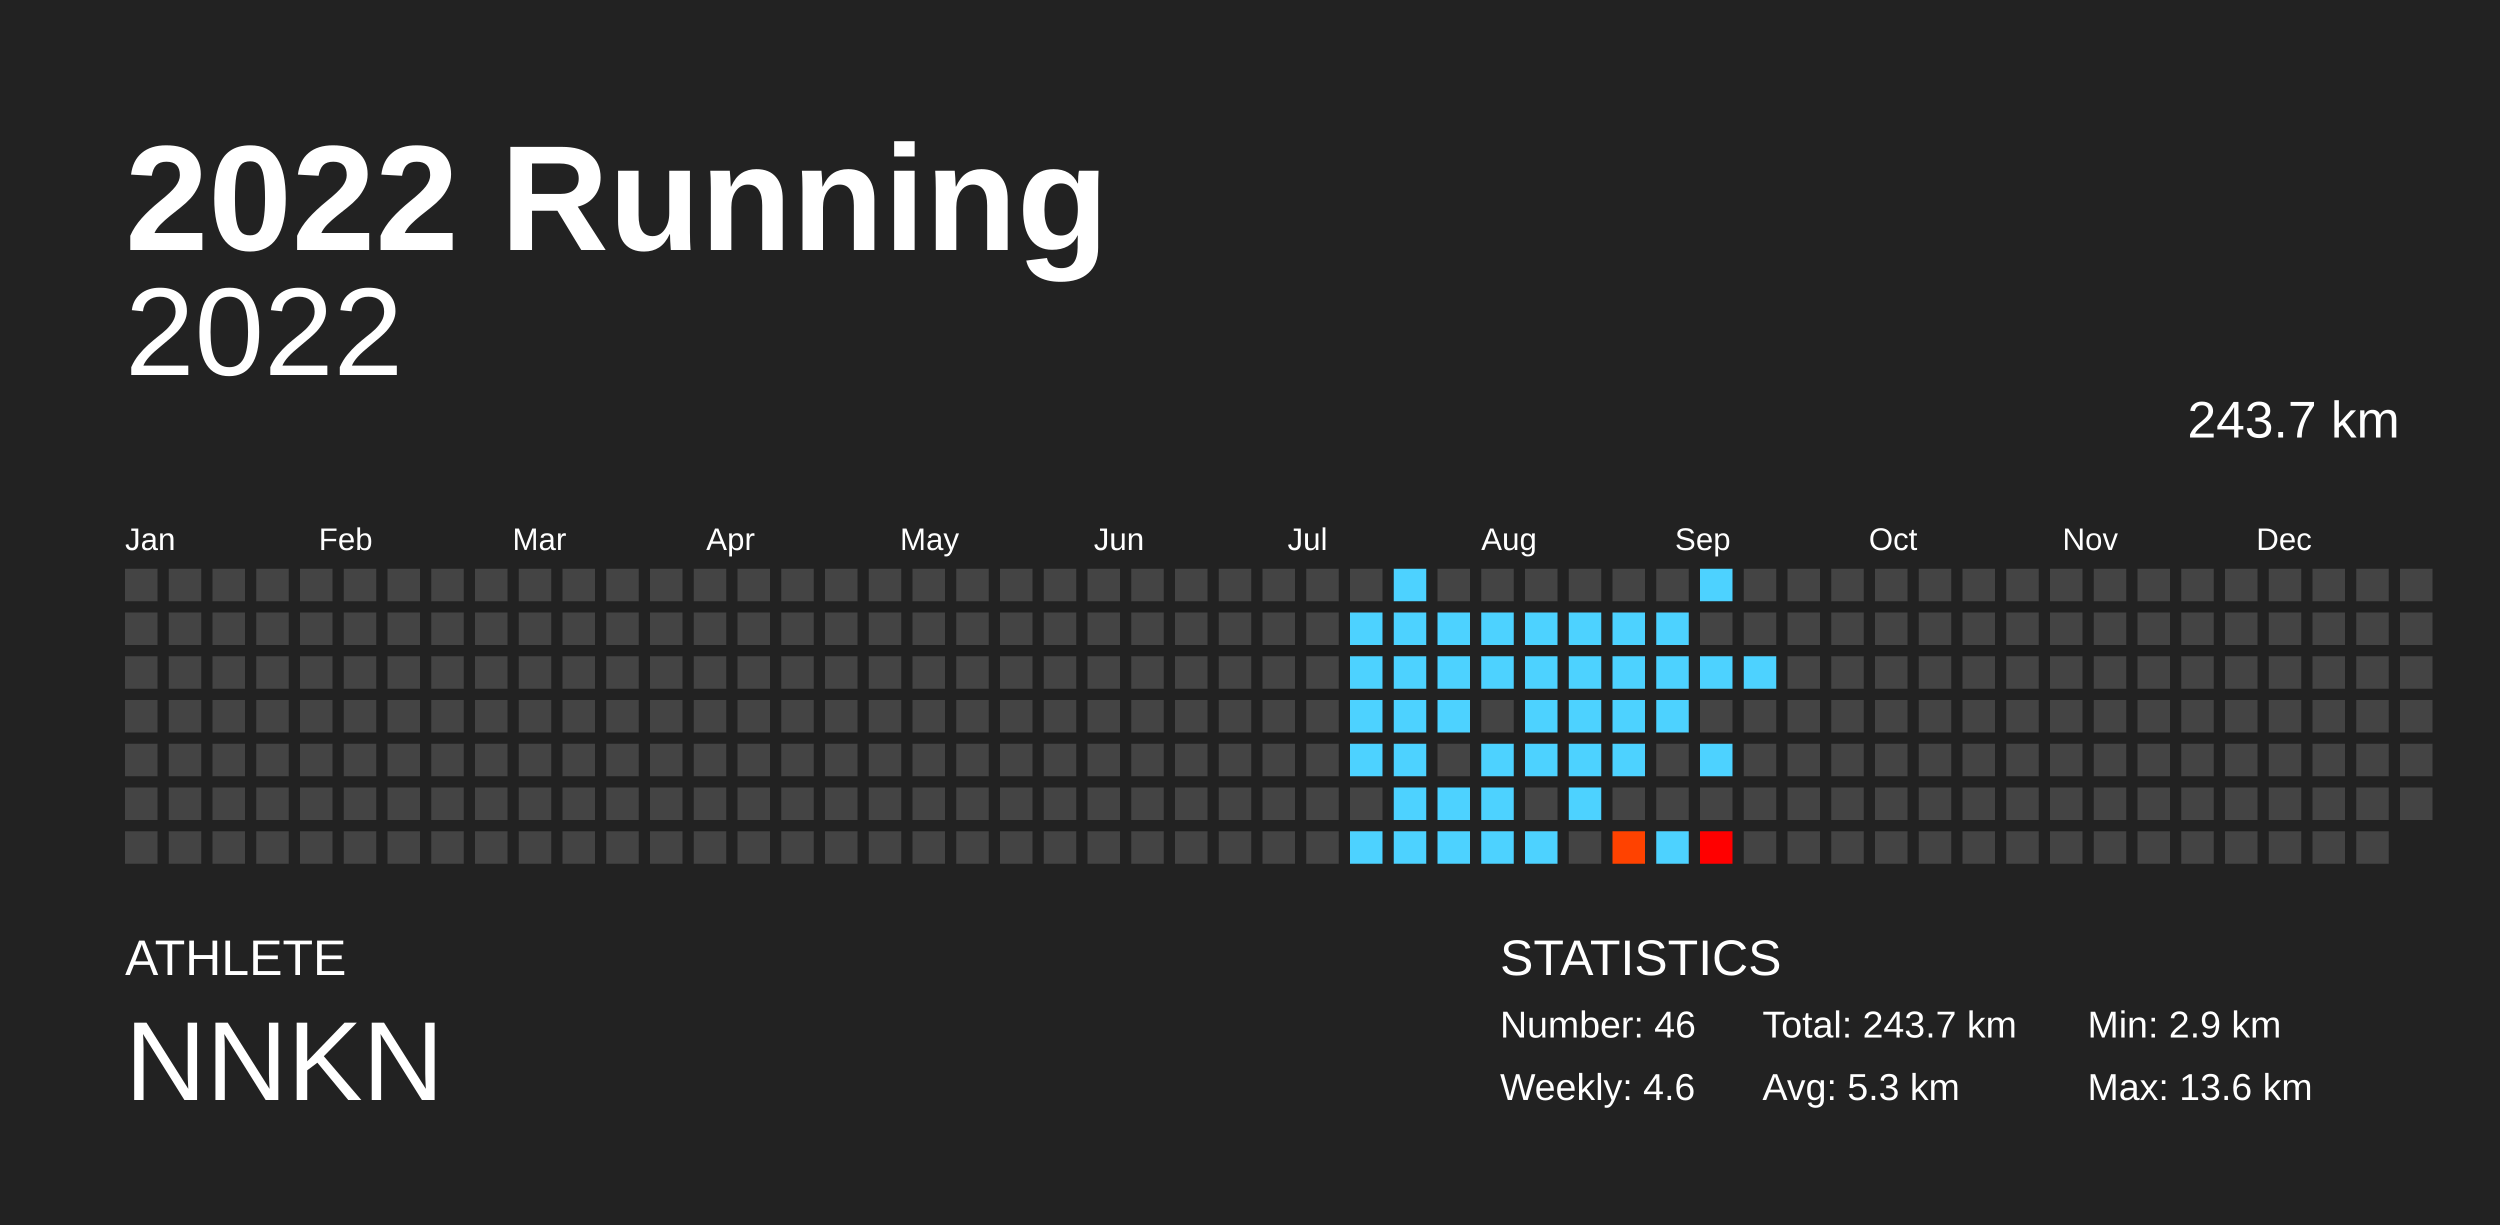
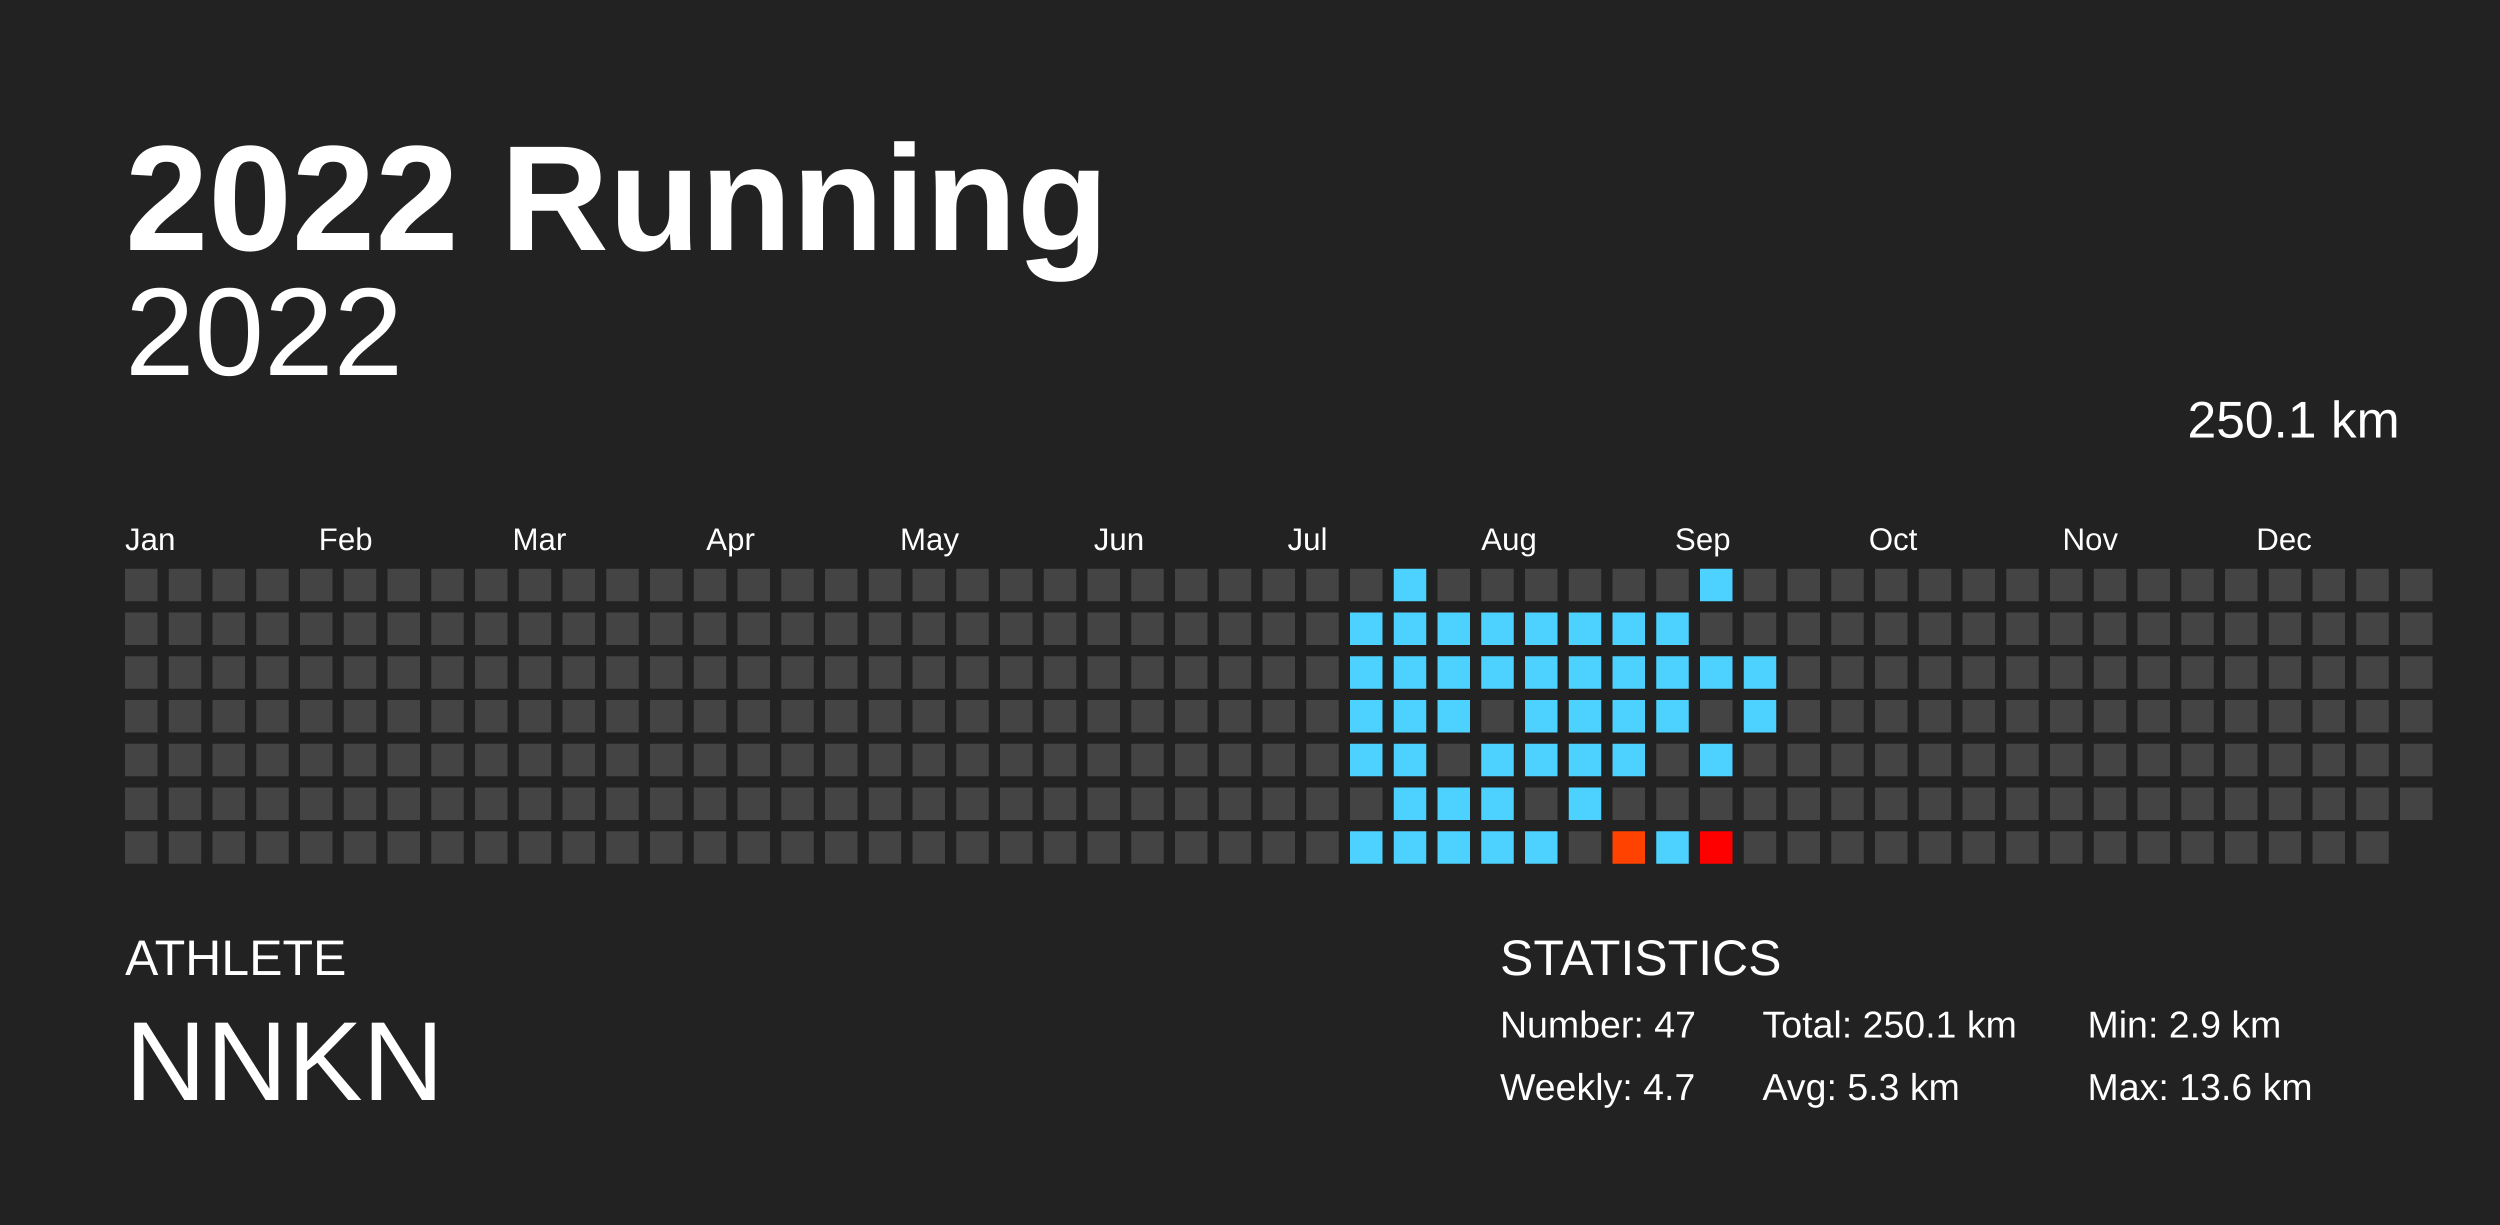
<svg xmlns="http://www.w3.org/2000/svg" baseProfile="full" height="98mm" version="1.1" viewBox="0,0,200,98" width="200mm">
  <defs />
  <rect fill="#222222" height="98" width="200" x="0" y="0" />
  <text fill="#FFFFFF" style="font-size:12px; font-family:Arial; font-weight:bold;" x="10" y="20">2022 Running</text>
  <text fill="#FFFFFF" style="font-size:4px; font-family:Arial" x="10" y="78">ATHLETE</text>
  <text fill="#FFFFFF" style="font-size:9px; font-family:Arial" x="10" y="88">NNKN</text>
  <text fill="#FFFFFF" style="font-size:4px; font-family:Arial" x="120" y="78">STATISTICS</text>
-   <text fill="#FFFFFF" style="font-size:3px; font-family:Arial" x="120" y="83">Number: 46</text>
-   <text fill="#FFFFFF" style="font-size:3px; font-family:Arial" x="120" y="88">Weekly: 4.6</text>
-   <text fill="#FFFFFF" style="font-size:3px; font-family:Arial" x="141" y="83">Total: 243.7 km</text>
+   <text fill="#FFFFFF" style="font-size:3px; font-family:Arial" x="120" y="83">Number: 47</text>
+   <text fill="#FFFFFF" style="font-size:3px; font-family:Arial" x="120" y="88">Weekly: 4.7</text>
+   <text fill="#FFFFFF" style="font-size:3px; font-family:Arial" x="141" y="83">Total: 250.1 km</text>
  <text fill="#FFFFFF" style="font-size:3px; font-family:Arial" x="141" y="88">Avg: 5.3 km</text>
  <text fill="#FFFFFF" style="font-size:3px; font-family:Arial" x="167" y="83">Min: 2.9 km</text>
  <text fill="#FFFFFF" style="font-size:3px; font-family:Arial" x="167" y="88">Max: 13.6 km</text>
  <text alignment-baseline="hanging" fill="#FFFFFF" style="font-size:10.0px; font-family:Arial;" x="10" y="30">2022</text>
-   <text alignment-baseline="hanging" fill="#FFFFFF" style="font-size:4.125px; font-family:Arial;" x="175" y="35">243.7 km</text>
+   <text alignment-baseline="hanging" fill="#FFFFFF" style="font-size:4.125px; font-family:Arial;" x="175" y="35">250.1 km</text>
  <text fill="#FFFFFF" style="font-size:2.5px; font-family:Arial" x="10.0" y="44">Jan</text>
  <text fill="#FFFFFF" style="font-size:2.5px; font-family:Arial" x="25.5" y="44">Feb</text>
  <text fill="#FFFFFF" style="font-size:2.5px; font-family:Arial" x="41.0" y="44">Mar</text>
  <text fill="#FFFFFF" style="font-size:2.5px; font-family:Arial" x="56.5" y="44">Apr</text>
  <text fill="#FFFFFF" style="font-size:2.5px; font-family:Arial" x="72.0" y="44">May</text>
  <text fill="#FFFFFF" style="font-size:2.5px; font-family:Arial" x="87.5" y="44">Jun</text>
  <text fill="#FFFFFF" style="font-size:2.5px; font-family:Arial" x="103.0" y="44">Jul</text>
  <text fill="#FFFFFF" style="font-size:2.5px; font-family:Arial" x="118.5" y="44">Aug</text>
  <text fill="#FFFFFF" style="font-size:2.5px; font-family:Arial" x="134.0" y="44">Sep</text>
  <text fill="#FFFFFF" style="font-size:2.5px; font-family:Arial" x="149.5" y="44">Oct</text>
  <text fill="#FFFFFF" style="font-size:2.5px; font-family:Arial" x="165.0" y="44">Nov</text>
  <text fill="#FFFFFF" style="font-size:2.5px; font-family:Arial" x="180.5" y="44">Dec</text>
  <rect fill="#444444" height="2.6" width="2.6" x="10.0" y="45.5" />
  <rect fill="#444444" height="2.6" width="2.6" x="10.0" y="49.0" />
  <rect fill="#444444" height="2.6" width="2.6" x="10.0" y="52.5" />
  <rect fill="#444444" height="2.6" width="2.6" x="10.0" y="56.0" />
  <rect fill="#444444" height="2.6" width="2.6" x="10.0" y="59.5" />
  <rect fill="#444444" height="2.6" width="2.6" x="10.0" y="63.0" />
  <rect fill="#444444" height="2.6" width="2.6" x="10.0" y="66.5" />
  <rect fill="#444444" height="2.6" width="2.6" x="13.5" y="45.5" />
  <rect fill="#444444" height="2.6" width="2.6" x="13.5" y="49.0" />
  <rect fill="#444444" height="2.6" width="2.6" x="13.5" y="52.5" />
  <rect fill="#444444" height="2.6" width="2.6" x="13.5" y="56.0" />
  <rect fill="#444444" height="2.6" width="2.6" x="13.5" y="59.5" />
  <rect fill="#444444" height="2.6" width="2.6" x="13.5" y="63.0" />
  <rect fill="#444444" height="2.6" width="2.6" x="13.5" y="66.5" />
  <rect fill="#444444" height="2.6" width="2.6" x="17.0" y="45.5" />
  <rect fill="#444444" height="2.6" width="2.6" x="17.0" y="49.0" />
  <rect fill="#444444" height="2.6" width="2.6" x="17.0" y="52.5" />
  <rect fill="#444444" height="2.6" width="2.6" x="17.0" y="56.0" />
  <rect fill="#444444" height="2.6" width="2.6" x="17.0" y="59.5" />
  <rect fill="#444444" height="2.6" width="2.6" x="17.0" y="63.0" />
  <rect fill="#444444" height="2.6" width="2.6" x="17.0" y="66.5" />
  <rect fill="#444444" height="2.6" width="2.6" x="20.5" y="45.5" />
  <rect fill="#444444" height="2.6" width="2.6" x="20.5" y="49.0" />
  <rect fill="#444444" height="2.6" width="2.6" x="20.5" y="52.5" />
  <rect fill="#444444" height="2.6" width="2.6" x="20.5" y="56.0" />
  <rect fill="#444444" height="2.6" width="2.6" x="20.5" y="59.5" />
  <rect fill="#444444" height="2.6" width="2.6" x="20.5" y="63.0" />
  <rect fill="#444444" height="2.6" width="2.6" x="20.5" y="66.5" />
  <rect fill="#444444" height="2.6" width="2.6" x="24.0" y="45.5" />
  <rect fill="#444444" height="2.6" width="2.6" x="24.0" y="49.0" />
  <rect fill="#444444" height="2.6" width="2.6" x="24.0" y="52.5" />
  <rect fill="#444444" height="2.6" width="2.6" x="24.0" y="56.0" />
  <rect fill="#444444" height="2.6" width="2.6" x="24.0" y="59.5" />
  <rect fill="#444444" height="2.6" width="2.6" x="24.0" y="63.0" />
  <rect fill="#444444" height="2.6" width="2.6" x="24.0" y="66.5" />
  <rect fill="#444444" height="2.6" width="2.6" x="27.5" y="45.5" />
  <rect fill="#444444" height="2.6" width="2.6" x="27.5" y="49.0" />
  <rect fill="#444444" height="2.6" width="2.6" x="27.5" y="52.5" />
  <rect fill="#444444" height="2.6" width="2.6" x="27.5" y="56.0" />
  <rect fill="#444444" height="2.6" width="2.6" x="27.5" y="59.5" />
  <rect fill="#444444" height="2.6" width="2.6" x="27.5" y="63.0" />
  <rect fill="#444444" height="2.6" width="2.6" x="27.5" y="66.5" />
  <rect fill="#444444" height="2.6" width="2.6" x="31.0" y="45.5" />
  <rect fill="#444444" height="2.6" width="2.6" x="31.0" y="49.0" />
  <rect fill="#444444" height="2.6" width="2.6" x="31.0" y="52.5" />
  <rect fill="#444444" height="2.6" width="2.6" x="31.0" y="56.0" />
  <rect fill="#444444" height="2.6" width="2.6" x="31.0" y="59.5" />
  <rect fill="#444444" height="2.6" width="2.6" x="31.0" y="63.0" />
  <rect fill="#444444" height="2.6" width="2.6" x="31.0" y="66.5" />
  <rect fill="#444444" height="2.6" width="2.6" x="34.5" y="45.5" />
  <rect fill="#444444" height="2.6" width="2.6" x="34.5" y="49.0" />
  <rect fill="#444444" height="2.6" width="2.6" x="34.5" y="52.5" />
  <rect fill="#444444" height="2.6" width="2.6" x="34.5" y="56.0" />
  <rect fill="#444444" height="2.6" width="2.6" x="34.5" y="59.5" />
  <rect fill="#444444" height="2.6" width="2.6" x="34.5" y="63.0" />
  <rect fill="#444444" height="2.6" width="2.6" x="34.5" y="66.5" />
  <rect fill="#444444" height="2.6" width="2.6" x="38.0" y="45.5" />
  <rect fill="#444444" height="2.6" width="2.6" x="38.0" y="49.0" />
  <rect fill="#444444" height="2.6" width="2.6" x="38.0" y="52.5" />
  <rect fill="#444444" height="2.6" width="2.6" x="38.0" y="56.0" />
  <rect fill="#444444" height="2.6" width="2.6" x="38.0" y="59.5" />
  <rect fill="#444444" height="2.6" width="2.6" x="38.0" y="63.0" />
  <rect fill="#444444" height="2.6" width="2.6" x="38.0" y="66.5" />
  <rect fill="#444444" height="2.6" width="2.6" x="41.5" y="45.5" />
  <rect fill="#444444" height="2.6" width="2.6" x="41.5" y="49.0" />
  <rect fill="#444444" height="2.6" width="2.6" x="41.5" y="52.5" />
  <rect fill="#444444" height="2.6" width="2.6" x="41.5" y="56.0" />
  <rect fill="#444444" height="2.6" width="2.6" x="41.5" y="59.5" />
  <rect fill="#444444" height="2.6" width="2.6" x="41.5" y="63.0" />
  <rect fill="#444444" height="2.6" width="2.6" x="41.5" y="66.5" />
  <rect fill="#444444" height="2.6" width="2.6" x="45.0" y="45.5" />
  <rect fill="#444444" height="2.6" width="2.6" x="45.0" y="49.0" />
  <rect fill="#444444" height="2.6" width="2.6" x="45.0" y="52.5" />
  <rect fill="#444444" height="2.6" width="2.6" x="45.0" y="56.0" />
  <rect fill="#444444" height="2.6" width="2.6" x="45.0" y="59.5" />
  <rect fill="#444444" height="2.6" width="2.6" x="45.0" y="63.0" />
  <rect fill="#444444" height="2.6" width="2.6" x="45.0" y="66.5" />
  <rect fill="#444444" height="2.6" width="2.6" x="48.5" y="45.5" />
  <rect fill="#444444" height="2.6" width="2.6" x="48.5" y="49.0" />
  <rect fill="#444444" height="2.6" width="2.6" x="48.5" y="52.5" />
  <rect fill="#444444" height="2.6" width="2.6" x="48.5" y="56.0" />
  <rect fill="#444444" height="2.6" width="2.6" x="48.5" y="59.5" />
  <rect fill="#444444" height="2.6" width="2.6" x="48.5" y="63.0" />
  <rect fill="#444444" height="2.6" width="2.6" x="48.5" y="66.5" />
  <rect fill="#444444" height="2.6" width="2.6" x="52.0" y="45.5" />
  <rect fill="#444444" height="2.6" width="2.6" x="52.0" y="49.0" />
  <rect fill="#444444" height="2.6" width="2.6" x="52.0" y="52.5" />
  <rect fill="#444444" height="2.6" width="2.6" x="52.0" y="56.0" />
  <rect fill="#444444" height="2.6" width="2.6" x="52.0" y="59.5" />
  <rect fill="#444444" height="2.6" width="2.6" x="52.0" y="63.0" />
  <rect fill="#444444" height="2.6" width="2.6" x="52.0" y="66.5" />
  <rect fill="#444444" height="2.6" width="2.6" x="55.5" y="45.5" />
  <rect fill="#444444" height="2.6" width="2.6" x="55.5" y="49.0" />
  <rect fill="#444444" height="2.6" width="2.6" x="55.5" y="52.5" />
  <rect fill="#444444" height="2.6" width="2.6" x="55.5" y="56.0" />
  <rect fill="#444444" height="2.6" width="2.6" x="55.5" y="59.5" />
  <rect fill="#444444" height="2.6" width="2.6" x="55.5" y="63.0" />
  <rect fill="#444444" height="2.6" width="2.6" x="55.5" y="66.5" />
  <rect fill="#444444" height="2.6" width="2.6" x="59.0" y="45.5" />
  <rect fill="#444444" height="2.6" width="2.6" x="59.0" y="49.0" />
  <rect fill="#444444" height="2.6" width="2.6" x="59.0" y="52.5" />
  <rect fill="#444444" height="2.6" width="2.6" x="59.0" y="56.0" />
  <rect fill="#444444" height="2.6" width="2.6" x="59.0" y="59.5" />
  <rect fill="#444444" height="2.6" width="2.6" x="59.0" y="63.0" />
  <rect fill="#444444" height="2.6" width="2.6" x="59.0" y="66.5" />
  <rect fill="#444444" height="2.6" width="2.6" x="62.5" y="45.5" />
  <rect fill="#444444" height="2.6" width="2.6" x="62.5" y="49.0" />
  <rect fill="#444444" height="2.6" width="2.6" x="62.5" y="52.5" />
  <rect fill="#444444" height="2.6" width="2.6" x="62.5" y="56.0" />
  <rect fill="#444444" height="2.6" width="2.6" x="62.5" y="59.5" />
  <rect fill="#444444" height="2.6" width="2.6" x="62.5" y="63.0" />
  <rect fill="#444444" height="2.6" width="2.6" x="62.5" y="66.5" />
  <rect fill="#444444" height="2.6" width="2.6" x="66.0" y="45.5" />
  <rect fill="#444444" height="2.6" width="2.6" x="66.0" y="49.0" />
  <rect fill="#444444" height="2.6" width="2.6" x="66.0" y="52.5" />
  <rect fill="#444444" height="2.6" width="2.6" x="66.0" y="56.0" />
  <rect fill="#444444" height="2.6" width="2.6" x="66.0" y="59.5" />
  <rect fill="#444444" height="2.6" width="2.6" x="66.0" y="63.0" />
  <rect fill="#444444" height="2.6" width="2.6" x="66.0" y="66.5" />
  <rect fill="#444444" height="2.6" width="2.6" x="69.5" y="45.5" />
  <rect fill="#444444" height="2.6" width="2.6" x="69.5" y="49.0" />
  <rect fill="#444444" height="2.6" width="2.6" x="69.5" y="52.5" />
  <rect fill="#444444" height="2.6" width="2.6" x="69.5" y="56.0" />
  <rect fill="#444444" height="2.6" width="2.6" x="69.5" y="59.5" />
  <rect fill="#444444" height="2.6" width="2.6" x="69.5" y="63.0" />
  <rect fill="#444444" height="2.6" width="2.6" x="69.5" y="66.5" />
  <rect fill="#444444" height="2.6" width="2.6" x="73.0" y="45.5" />
  <rect fill="#444444" height="2.6" width="2.6" x="73.0" y="49.0" />
  <rect fill="#444444" height="2.6" width="2.6" x="73.0" y="52.5" />
  <rect fill="#444444" height="2.6" width="2.6" x="73.0" y="56.0" />
  <rect fill="#444444" height="2.6" width="2.6" x="73.0" y="59.5" />
  <rect fill="#444444" height="2.6" width="2.6" x="73.0" y="63.0" />
  <rect fill="#444444" height="2.6" width="2.6" x="73.0" y="66.5" />
  <rect fill="#444444" height="2.6" width="2.6" x="76.5" y="45.5" />
  <rect fill="#444444" height="2.6" width="2.6" x="76.5" y="49.0" />
  <rect fill="#444444" height="2.6" width="2.6" x="76.5" y="52.5" />
  <rect fill="#444444" height="2.6" width="2.6" x="76.5" y="56.0" />
  <rect fill="#444444" height="2.6" width="2.6" x="76.5" y="59.5" />
  <rect fill="#444444" height="2.6" width="2.6" x="76.5" y="63.0" />
  <rect fill="#444444" height="2.6" width="2.6" x="76.5" y="66.5" />
  <rect fill="#444444" height="2.6" width="2.6" x="80.0" y="45.5" />
  <rect fill="#444444" height="2.6" width="2.6" x="80.0" y="49.0" />
  <rect fill="#444444" height="2.6" width="2.6" x="80.0" y="52.5" />
  <rect fill="#444444" height="2.6" width="2.6" x="80.0" y="56.0" />
  <rect fill="#444444" height="2.6" width="2.6" x="80.0" y="59.5" />
  <rect fill="#444444" height="2.6" width="2.6" x="80.0" y="63.0" />
  <rect fill="#444444" height="2.6" width="2.6" x="80.0" y="66.5" />
  <rect fill="#444444" height="2.6" width="2.6" x="83.5" y="45.5" />
  <rect fill="#444444" height="2.6" width="2.6" x="83.5" y="49.0" />
  <rect fill="#444444" height="2.6" width="2.6" x="83.5" y="52.5" />
  <rect fill="#444444" height="2.6" width="2.6" x="83.5" y="56.0" />
  <rect fill="#444444" height="2.6" width="2.6" x="83.5" y="59.5" />
  <rect fill="#444444" height="2.6" width="2.6" x="83.5" y="63.0" />
  <rect fill="#444444" height="2.6" width="2.6" x="83.5" y="66.5" />
  <rect fill="#444444" height="2.6" width="2.6" x="87.0" y="45.5" />
  <rect fill="#444444" height="2.6" width="2.6" x="87.0" y="49.0" />
  <rect fill="#444444" height="2.6" width="2.6" x="87.0" y="52.5" />
  <rect fill="#444444" height="2.6" width="2.6" x="87.0" y="56.0" />
  <rect fill="#444444" height="2.6" width="2.6" x="87.0" y="59.5" />
  <rect fill="#444444" height="2.6" width="2.6" x="87.0" y="63.0" />
  <rect fill="#444444" height="2.6" width="2.6" x="87.0" y="66.5" />
  <rect fill="#444444" height="2.6" width="2.6" x="90.5" y="45.5" />
  <rect fill="#444444" height="2.6" width="2.6" x="90.5" y="49.0" />
  <rect fill="#444444" height="2.6" width="2.6" x="90.5" y="52.5" />
  <rect fill="#444444" height="2.6" width="2.6" x="90.5" y="56.0" />
  <rect fill="#444444" height="2.6" width="2.6" x="90.5" y="59.5" />
  <rect fill="#444444" height="2.6" width="2.6" x="90.5" y="63.0" />
  <rect fill="#444444" height="2.6" width="2.6" x="90.5" y="66.5" />
  <rect fill="#444444" height="2.6" width="2.6" x="94.0" y="45.5" />
  <rect fill="#444444" height="2.6" width="2.6" x="94.0" y="49.0" />
  <rect fill="#444444" height="2.6" width="2.6" x="94.0" y="52.5" />
  <rect fill="#444444" height="2.6" width="2.6" x="94.0" y="56.0" />
  <rect fill="#444444" height="2.6" width="2.6" x="94.0" y="59.5" />
  <rect fill="#444444" height="2.6" width="2.6" x="94.0" y="63.0" />
  <rect fill="#444444" height="2.6" width="2.6" x="94.0" y="66.5" />
  <rect fill="#444444" height="2.6" width="2.6" x="97.5" y="45.5" />
  <rect fill="#444444" height="2.6" width="2.6" x="97.5" y="49.0" />
  <rect fill="#444444" height="2.6" width="2.6" x="97.5" y="52.5" />
  <rect fill="#444444" height="2.6" width="2.6" x="97.5" y="56.0" />
  <rect fill="#444444" height="2.6" width="2.6" x="97.5" y="59.5" />
  <rect fill="#444444" height="2.6" width="2.6" x="97.5" y="63.0" />
  <rect fill="#444444" height="2.6" width="2.6" x="97.5" y="66.5" />
  <rect fill="#444444" height="2.6" width="2.6" x="101.0" y="45.5" />
  <rect fill="#444444" height="2.6" width="2.6" x="101.0" y="49.0" />
  <rect fill="#444444" height="2.6" width="2.6" x="101.0" y="52.5" />
  <rect fill="#444444" height="2.6" width="2.6" x="101.0" y="56.0" />
  <rect fill="#444444" height="2.6" width="2.6" x="101.0" y="59.5" />
  <rect fill="#444444" height="2.6" width="2.6" x="101.0" y="63.0" />
  <rect fill="#444444" height="2.6" width="2.6" x="101.0" y="66.5" />
  <rect fill="#444444" height="2.6" width="2.6" x="104.5" y="45.5" />
  <rect fill="#444444" height="2.6" width="2.6" x="104.5" y="49.0" />
  <rect fill="#444444" height="2.6" width="2.6" x="104.5" y="52.5" />
  <rect fill="#444444" height="2.6" width="2.6" x="104.5" y="56.0" />
  <rect fill="#444444" height="2.6" width="2.6" x="104.5" y="59.5" />
  <rect fill="#444444" height="2.6" width="2.6" x="104.5" y="63.0" />
  <rect fill="#444444" height="2.6" width="2.6" x="104.5" y="66.5" />
  <rect fill="#444444" height="2.6" width="2.6" x="108.0" y="45.5" />
  <rect fill="#4dd2ff" height="2.6" width="2.6" x="108.0" y="49.0" />
  <rect fill="#4dd2ff" height="2.6" width="2.6" x="108.0" y="52.5" />
  <rect fill="#4dd2ff" height="2.6" width="2.6" x="108.0" y="56.0" />
  <rect fill="#4dd2ff" height="2.6" width="2.6" x="108.0" y="59.5" />
  <rect fill="#444444" height="2.6" width="2.6" x="108.0" y="63.0" />
  <rect fill="#4dd2ff" height="2.6" width="2.6" x="108.0" y="66.5" />
  <rect fill="#4dd2ff" height="2.6" width="2.6" x="111.5" y="45.5" />
  <rect fill="#4dd2ff" height="2.6" width="2.6" x="111.5" y="49.0" />
  <rect fill="#4dd2ff" height="2.6" width="2.6" x="111.5" y="52.5" />
  <rect fill="#4dd2ff" height="2.6" width="2.6" x="111.5" y="56.0" />
  <rect fill="#4dd2ff" height="2.6" width="2.6" x="111.5" y="59.5" />
  <rect fill="#4dd2ff" height="2.6" width="2.6" x="111.5" y="63.0" />
  <rect fill="#4dd2ff" height="2.6" width="2.6" x="111.5" y="66.5" />
  <rect fill="#444444" height="2.6" width="2.6" x="115.0" y="45.5" />
  <rect fill="#4dd2ff" height="2.6" width="2.6" x="115.0" y="49.0" />
  <rect fill="#4dd2ff" height="2.6" width="2.6" x="115.0" y="52.5" />
  <rect fill="#4dd2ff" height="2.6" width="2.6" x="115.0" y="56.0" />
  <rect fill="#444444" height="2.6" width="2.6" x="115.0" y="59.5" />
  <rect fill="#4dd2ff" height="2.6" width="2.6" x="115.0" y="63.0" />
  <rect fill="#4dd2ff" height="2.6" width="2.6" x="115.0" y="66.5" />
  <rect fill="#444444" height="2.6" width="2.6" x="118.5" y="45.5" />
  <rect fill="#4dd2ff" height="2.6" width="2.6" x="118.5" y="49.0" />
  <rect fill="#4dd2ff" height="2.6" width="2.6" x="118.5" y="52.5" />
  <rect fill="#444444" height="2.6" width="2.6" x="118.5" y="56.0" />
  <rect fill="#4dd2ff" height="2.6" width="2.6" x="118.5" y="59.5" />
  <rect fill="#4dd2ff" height="2.6" width="2.6" x="118.5" y="63.0" />
  <rect fill="#4dd2ff" height="2.6" width="2.6" x="118.5" y="66.5" />
  <rect fill="#444444" height="2.6" width="2.6" x="122.0" y="45.5" />
  <rect fill="#4dd2ff" height="2.6" width="2.6" x="122.0" y="49.0" />
  <rect fill="#4dd2ff" height="2.6" width="2.6" x="122.0" y="52.5" />
  <rect fill="#4dd2ff" height="2.6" width="2.6" x="122.0" y="56.0" />
  <rect fill="#4dd2ff" height="2.6" width="2.6" x="122.0" y="59.5" />
  <rect fill="#444444" height="2.6" width="2.6" x="122.0" y="63.0" />
  <rect fill="#4dd2ff" height="2.6" width="2.6" x="122.0" y="66.5" />
  <rect fill="#444444" height="2.6" width="2.6" x="125.5" y="45.5" />
  <rect fill="#4dd2ff" height="2.6" width="2.6" x="125.5" y="49.0" />
  <rect fill="#4dd2ff" height="2.6" width="2.6" x="125.5" y="52.5" />
  <rect fill="#4dd2ff" height="2.6" width="2.6" x="125.5" y="56.0" />
  <rect fill="#4dd2ff" height="2.6" width="2.6" x="125.5" y="59.5" />
  <rect fill="#4dd2ff" height="2.6" width="2.6" x="125.5" y="63.0" />
  <rect fill="#444444" height="2.6" width="2.6" x="125.5" y="66.5" />
  <rect fill="#444444" height="2.6" width="2.6" x="129.0" y="45.5" />
  <rect fill="#4dd2ff" height="2.6" width="2.6" x="129.0" y="49.0" />
  <rect fill="#4dd2ff" height="2.6" width="2.6" x="129.0" y="52.5" />
  <rect fill="#4dd2ff" height="2.6" width="2.6" x="129.0" y="56.0" />
  <rect fill="#4dd2ff" height="2.6" width="2.6" x="129.0" y="59.5" />
  <rect fill="#444444" height="2.6" width="2.6" x="129.0" y="63.0" />
  <rect fill="#ff4200" height="2.6" width="2.6" x="129.0" y="66.5" />
  <rect fill="#444444" height="2.6" width="2.6" x="132.5" y="45.5" />
  <rect fill="#4dd2ff" height="2.6" width="2.6" x="132.5" y="49.0" />
  <rect fill="#4dd2ff" height="2.6" width="2.6" x="132.5" y="52.5" />
  <rect fill="#4dd2ff" height="2.6" width="2.6" x="132.5" y="56.0" />
  <rect fill="#444444" height="2.6" width="2.6" x="132.5" y="59.5" />
  <rect fill="#444444" height="2.6" width="2.6" x="132.5" y="63.0" />
  <rect fill="#4dd2ff" height="2.6" width="2.6" x="132.5" y="66.5" />
  <rect fill="#4dd2ff" height="2.6" width="2.6" x="136.0" y="45.5" />
  <rect fill="#444444" height="2.6" width="2.6" x="136.0" y="49.0" />
  <rect fill="#4dd2ff" height="2.6" width="2.6" x="136.0" y="52.5" />
  <rect fill="#444444" height="2.6" width="2.6" x="136.0" y="56.0" />
  <rect fill="#4dd2ff" height="2.6" width="2.6" x="136.0" y="59.5" />
  <rect fill="#444444" height="2.6" width="2.6" x="136.0" y="63.0" />
  <rect fill="#ff0000" height="2.6" width="2.6" x="136.0" y="66.5" />
  <rect fill="#444444" height="2.6" width="2.6" x="139.5" y="45.5" />
  <rect fill="#444444" height="2.6" width="2.6" x="139.5" y="49.0" />
  <rect fill="#4dd2ff" height="2.6" width="2.6" x="139.5" y="52.5" />
-   <rect fill="#444444" height="2.6" width="2.6" x="139.5" y="56.0" />
+   <rect fill="#4dd2ff" height="2.6" width="2.6" x="139.5" y="56.0" />
  <rect fill="#444444" height="2.6" width="2.6" x="139.5" y="59.5" />
  <rect fill="#444444" height="2.6" width="2.6" x="139.5" y="63.0" />
  <rect fill="#444444" height="2.6" width="2.6" x="139.5" y="66.5" />
  <rect fill="#444444" height="2.6" width="2.6" x="143.0" y="45.5" />
  <rect fill="#444444" height="2.6" width="2.6" x="143.0" y="49.0" />
  <rect fill="#444444" height="2.6" width="2.6" x="143.0" y="52.5" />
  <rect fill="#444444" height="2.6" width="2.6" x="143.0" y="56.0" />
  <rect fill="#444444" height="2.6" width="2.6" x="143.0" y="59.5" />
  <rect fill="#444444" height="2.6" width="2.6" x="143.0" y="63.0" />
  <rect fill="#444444" height="2.6" width="2.6" x="143.0" y="66.5" />
  <rect fill="#444444" height="2.6" width="2.6" x="146.5" y="45.5" />
  <rect fill="#444444" height="2.6" width="2.6" x="146.5" y="49.0" />
  <rect fill="#444444" height="2.6" width="2.6" x="146.5" y="52.5" />
  <rect fill="#444444" height="2.6" width="2.6" x="146.5" y="56.0" />
  <rect fill="#444444" height="2.6" width="2.6" x="146.5" y="59.5" />
  <rect fill="#444444" height="2.6" width="2.6" x="146.5" y="63.0" />
  <rect fill="#444444" height="2.6" width="2.6" x="146.5" y="66.5" />
  <rect fill="#444444" height="2.6" width="2.6" x="150.0" y="45.5" />
  <rect fill="#444444" height="2.6" width="2.6" x="150.0" y="49.0" />
  <rect fill="#444444" height="2.6" width="2.6" x="150.0" y="52.5" />
  <rect fill="#444444" height="2.6" width="2.6" x="150.0" y="56.0" />
  <rect fill="#444444" height="2.6" width="2.6" x="150.0" y="59.5" />
  <rect fill="#444444" height="2.6" width="2.6" x="150.0" y="63.0" />
  <rect fill="#444444" height="2.6" width="2.6" x="150.0" y="66.5" />
  <rect fill="#444444" height="2.6" width="2.6" x="153.5" y="45.5" />
  <rect fill="#444444" height="2.6" width="2.6" x="153.5" y="49.0" />
  <rect fill="#444444" height="2.6" width="2.6" x="153.5" y="52.5" />
  <rect fill="#444444" height="2.6" width="2.6" x="153.5" y="56.0" />
  <rect fill="#444444" height="2.6" width="2.6" x="153.5" y="59.5" />
  <rect fill="#444444" height="2.6" width="2.6" x="153.5" y="63.0" />
  <rect fill="#444444" height="2.6" width="2.6" x="153.5" y="66.5" />
  <rect fill="#444444" height="2.6" width="2.6" x="157.0" y="45.5" />
  <rect fill="#444444" height="2.6" width="2.6" x="157.0" y="49.0" />
  <rect fill="#444444" height="2.6" width="2.6" x="157.0" y="52.5" />
  <rect fill="#444444" height="2.6" width="2.6" x="157.0" y="56.0" />
  <rect fill="#444444" height="2.6" width="2.6" x="157.0" y="59.5" />
  <rect fill="#444444" height="2.6" width="2.6" x="157.0" y="63.0" />
  <rect fill="#444444" height="2.6" width="2.6" x="157.0" y="66.5" />
  <rect fill="#444444" height="2.6" width="2.6" x="160.5" y="45.5" />
  <rect fill="#444444" height="2.6" width="2.6" x="160.5" y="49.0" />
  <rect fill="#444444" height="2.6" width="2.6" x="160.5" y="52.5" />
  <rect fill="#444444" height="2.6" width="2.6" x="160.5" y="56.0" />
  <rect fill="#444444" height="2.6" width="2.6" x="160.5" y="59.5" />
  <rect fill="#444444" height="2.6" width="2.6" x="160.5" y="63.0" />
  <rect fill="#444444" height="2.6" width="2.6" x="160.5" y="66.5" />
  <rect fill="#444444" height="2.6" width="2.6" x="164.0" y="45.5" />
  <rect fill="#444444" height="2.6" width="2.6" x="164.0" y="49.0" />
  <rect fill="#444444" height="2.6" width="2.6" x="164.0" y="52.5" />
  <rect fill="#444444" height="2.6" width="2.6" x="164.0" y="56.0" />
  <rect fill="#444444" height="2.6" width="2.6" x="164.0" y="59.5" />
  <rect fill="#444444" height="2.6" width="2.6" x="164.0" y="63.0" />
  <rect fill="#444444" height="2.6" width="2.6" x="164.0" y="66.5" />
  <rect fill="#444444" height="2.6" width="2.6" x="167.5" y="45.5" />
  <rect fill="#444444" height="2.6" width="2.6" x="167.5" y="49.0" />
  <rect fill="#444444" height="2.6" width="2.6" x="167.5" y="52.5" />
  <rect fill="#444444" height="2.6" width="2.6" x="167.5" y="56.0" />
  <rect fill="#444444" height="2.6" width="2.6" x="167.5" y="59.5" />
  <rect fill="#444444" height="2.6" width="2.6" x="167.5" y="63.0" />
  <rect fill="#444444" height="2.6" width="2.6" x="167.5" y="66.5" />
  <rect fill="#444444" height="2.6" width="2.6" x="171.0" y="45.5" />
  <rect fill="#444444" height="2.6" width="2.6" x="171.0" y="49.0" />
  <rect fill="#444444" height="2.6" width="2.6" x="171.0" y="52.5" />
  <rect fill="#444444" height="2.6" width="2.6" x="171.0" y="56.0" />
  <rect fill="#444444" height="2.6" width="2.6" x="171.0" y="59.5" />
  <rect fill="#444444" height="2.6" width="2.6" x="171.0" y="63.0" />
  <rect fill="#444444" height="2.6" width="2.6" x="171.0" y="66.5" />
  <rect fill="#444444" height="2.6" width="2.6" x="174.5" y="45.5" />
  <rect fill="#444444" height="2.6" width="2.6" x="174.5" y="49.0" />
  <rect fill="#444444" height="2.6" width="2.6" x="174.5" y="52.5" />
  <rect fill="#444444" height="2.6" width="2.6" x="174.5" y="56.0" />
  <rect fill="#444444" height="2.6" width="2.6" x="174.5" y="59.5" />
  <rect fill="#444444" height="2.6" width="2.6" x="174.5" y="63.0" />
  <rect fill="#444444" height="2.6" width="2.6" x="174.5" y="66.5" />
  <rect fill="#444444" height="2.6" width="2.6" x="178.0" y="45.5" />
  <rect fill="#444444" height="2.6" width="2.6" x="178.0" y="49.0" />
  <rect fill="#444444" height="2.6" width="2.6" x="178.0" y="52.5" />
  <rect fill="#444444" height="2.6" width="2.6" x="178.0" y="56.0" />
  <rect fill="#444444" height="2.6" width="2.6" x="178.0" y="59.5" />
  <rect fill="#444444" height="2.6" width="2.6" x="178.0" y="63.0" />
  <rect fill="#444444" height="2.6" width="2.6" x="178.0" y="66.5" />
  <rect fill="#444444" height="2.6" width="2.6" x="181.5" y="45.5" />
  <rect fill="#444444" height="2.6" width="2.6" x="181.5" y="49.0" />
  <rect fill="#444444" height="2.6" width="2.6" x="181.5" y="52.5" />
  <rect fill="#444444" height="2.6" width="2.6" x="181.5" y="56.0" />
  <rect fill="#444444" height="2.6" width="2.6" x="181.5" y="59.5" />
  <rect fill="#444444" height="2.6" width="2.6" x="181.5" y="63.0" />
  <rect fill="#444444" height="2.6" width="2.6" x="181.5" y="66.5" />
  <rect fill="#444444" height="2.6" width="2.6" x="185.0" y="45.5" />
  <rect fill="#444444" height="2.6" width="2.6" x="185.0" y="49.0" />
  <rect fill="#444444" height="2.6" width="2.6" x="185.0" y="52.5" />
  <rect fill="#444444" height="2.6" width="2.6" x="185.0" y="56.0" />
  <rect fill="#444444" height="2.6" width="2.6" x="185.0" y="59.5" />
  <rect fill="#444444" height="2.6" width="2.6" x="185.0" y="63.0" />
  <rect fill="#444444" height="2.6" width="2.6" x="185.0" y="66.5" />
  <rect fill="#444444" height="2.6" width="2.6" x="188.5" y="45.5" />
  <rect fill="#444444" height="2.6" width="2.6" x="188.5" y="49.0" />
  <rect fill="#444444" height="2.6" width="2.6" x="188.5" y="52.5" />
  <rect fill="#444444" height="2.6" width="2.6" x="188.5" y="56.0" />
  <rect fill="#444444" height="2.6" width="2.6" x="188.5" y="59.5" />
  <rect fill="#444444" height="2.6" width="2.6" x="188.5" y="63.0" />
  <rect fill="#444444" height="2.6" width="2.6" x="188.5" y="66.5" />
  <rect fill="#444444" height="2.6" width="2.6" x="192.0" y="45.5" />
  <rect fill="#444444" height="2.6" width="2.6" x="192.0" y="49.0" />
  <rect fill="#444444" height="2.6" width="2.6" x="192.0" y="52.5" />
  <rect fill="#444444" height="2.6" width="2.6" x="192.0" y="56.0" />
  <rect fill="#444444" height="2.6" width="2.6" x="192.0" y="59.5" />
  <rect fill="#444444" height="2.6" width="2.6" x="192.0" y="63.0" />
</svg>
